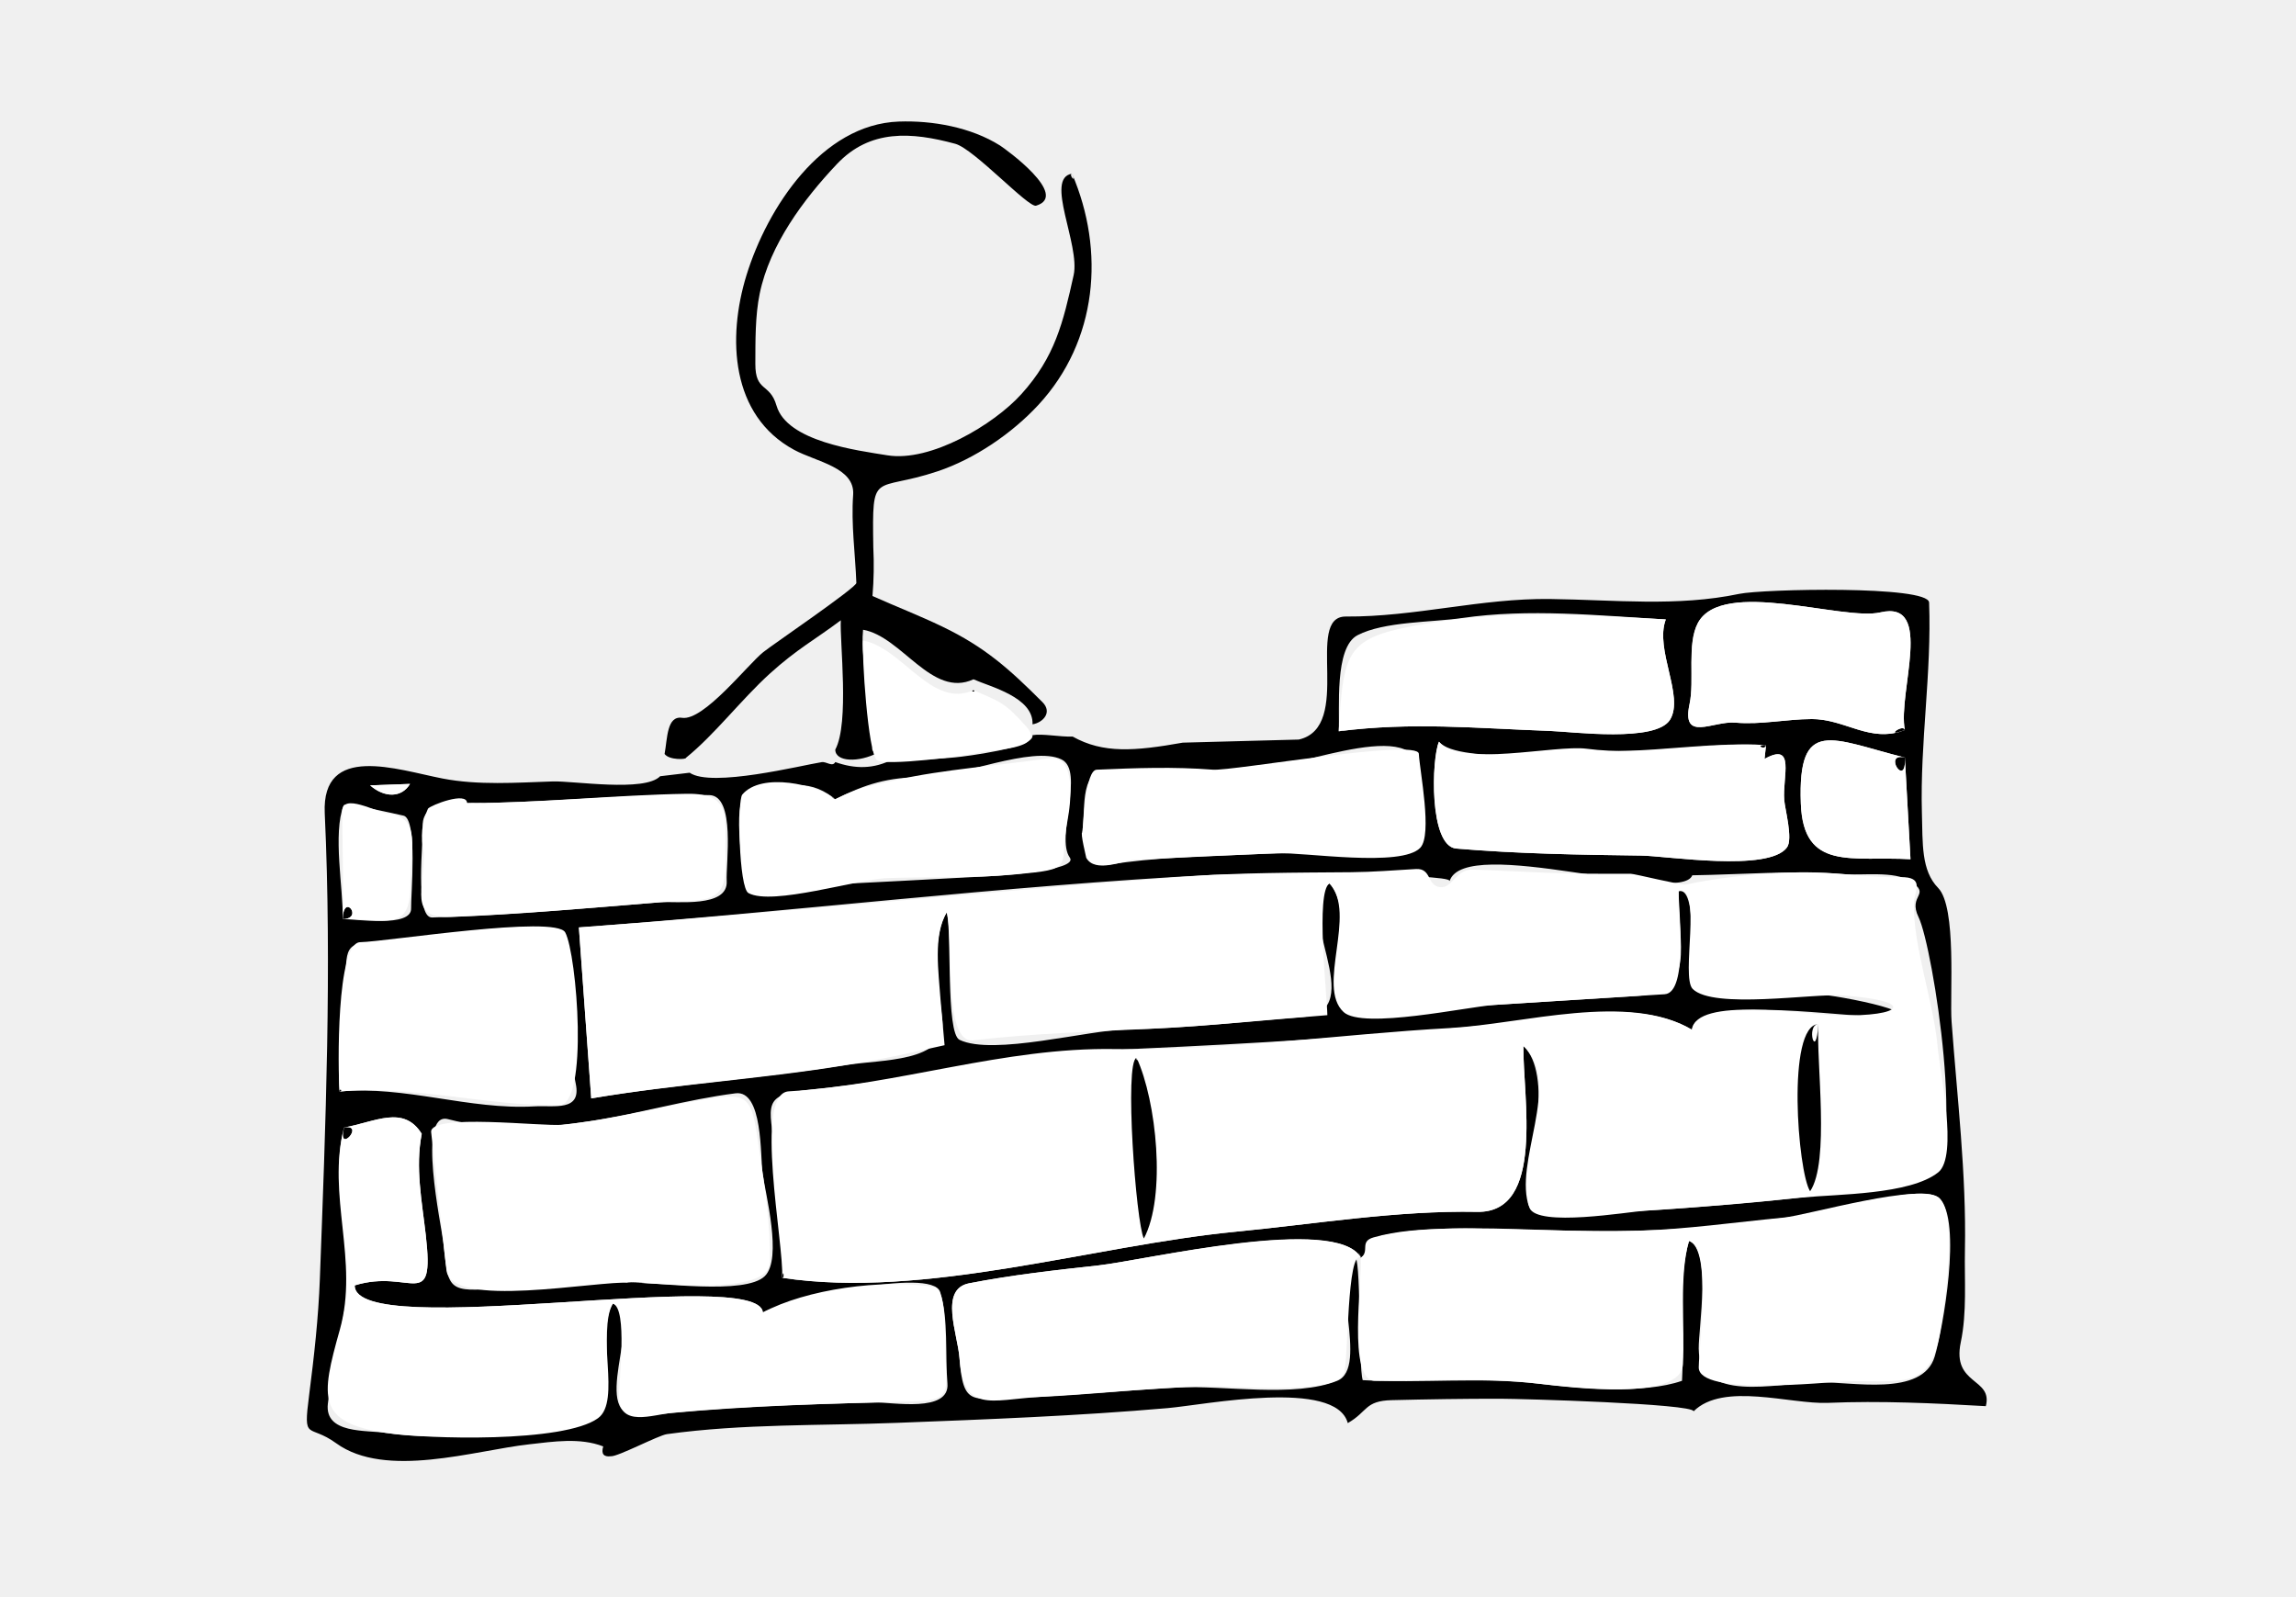
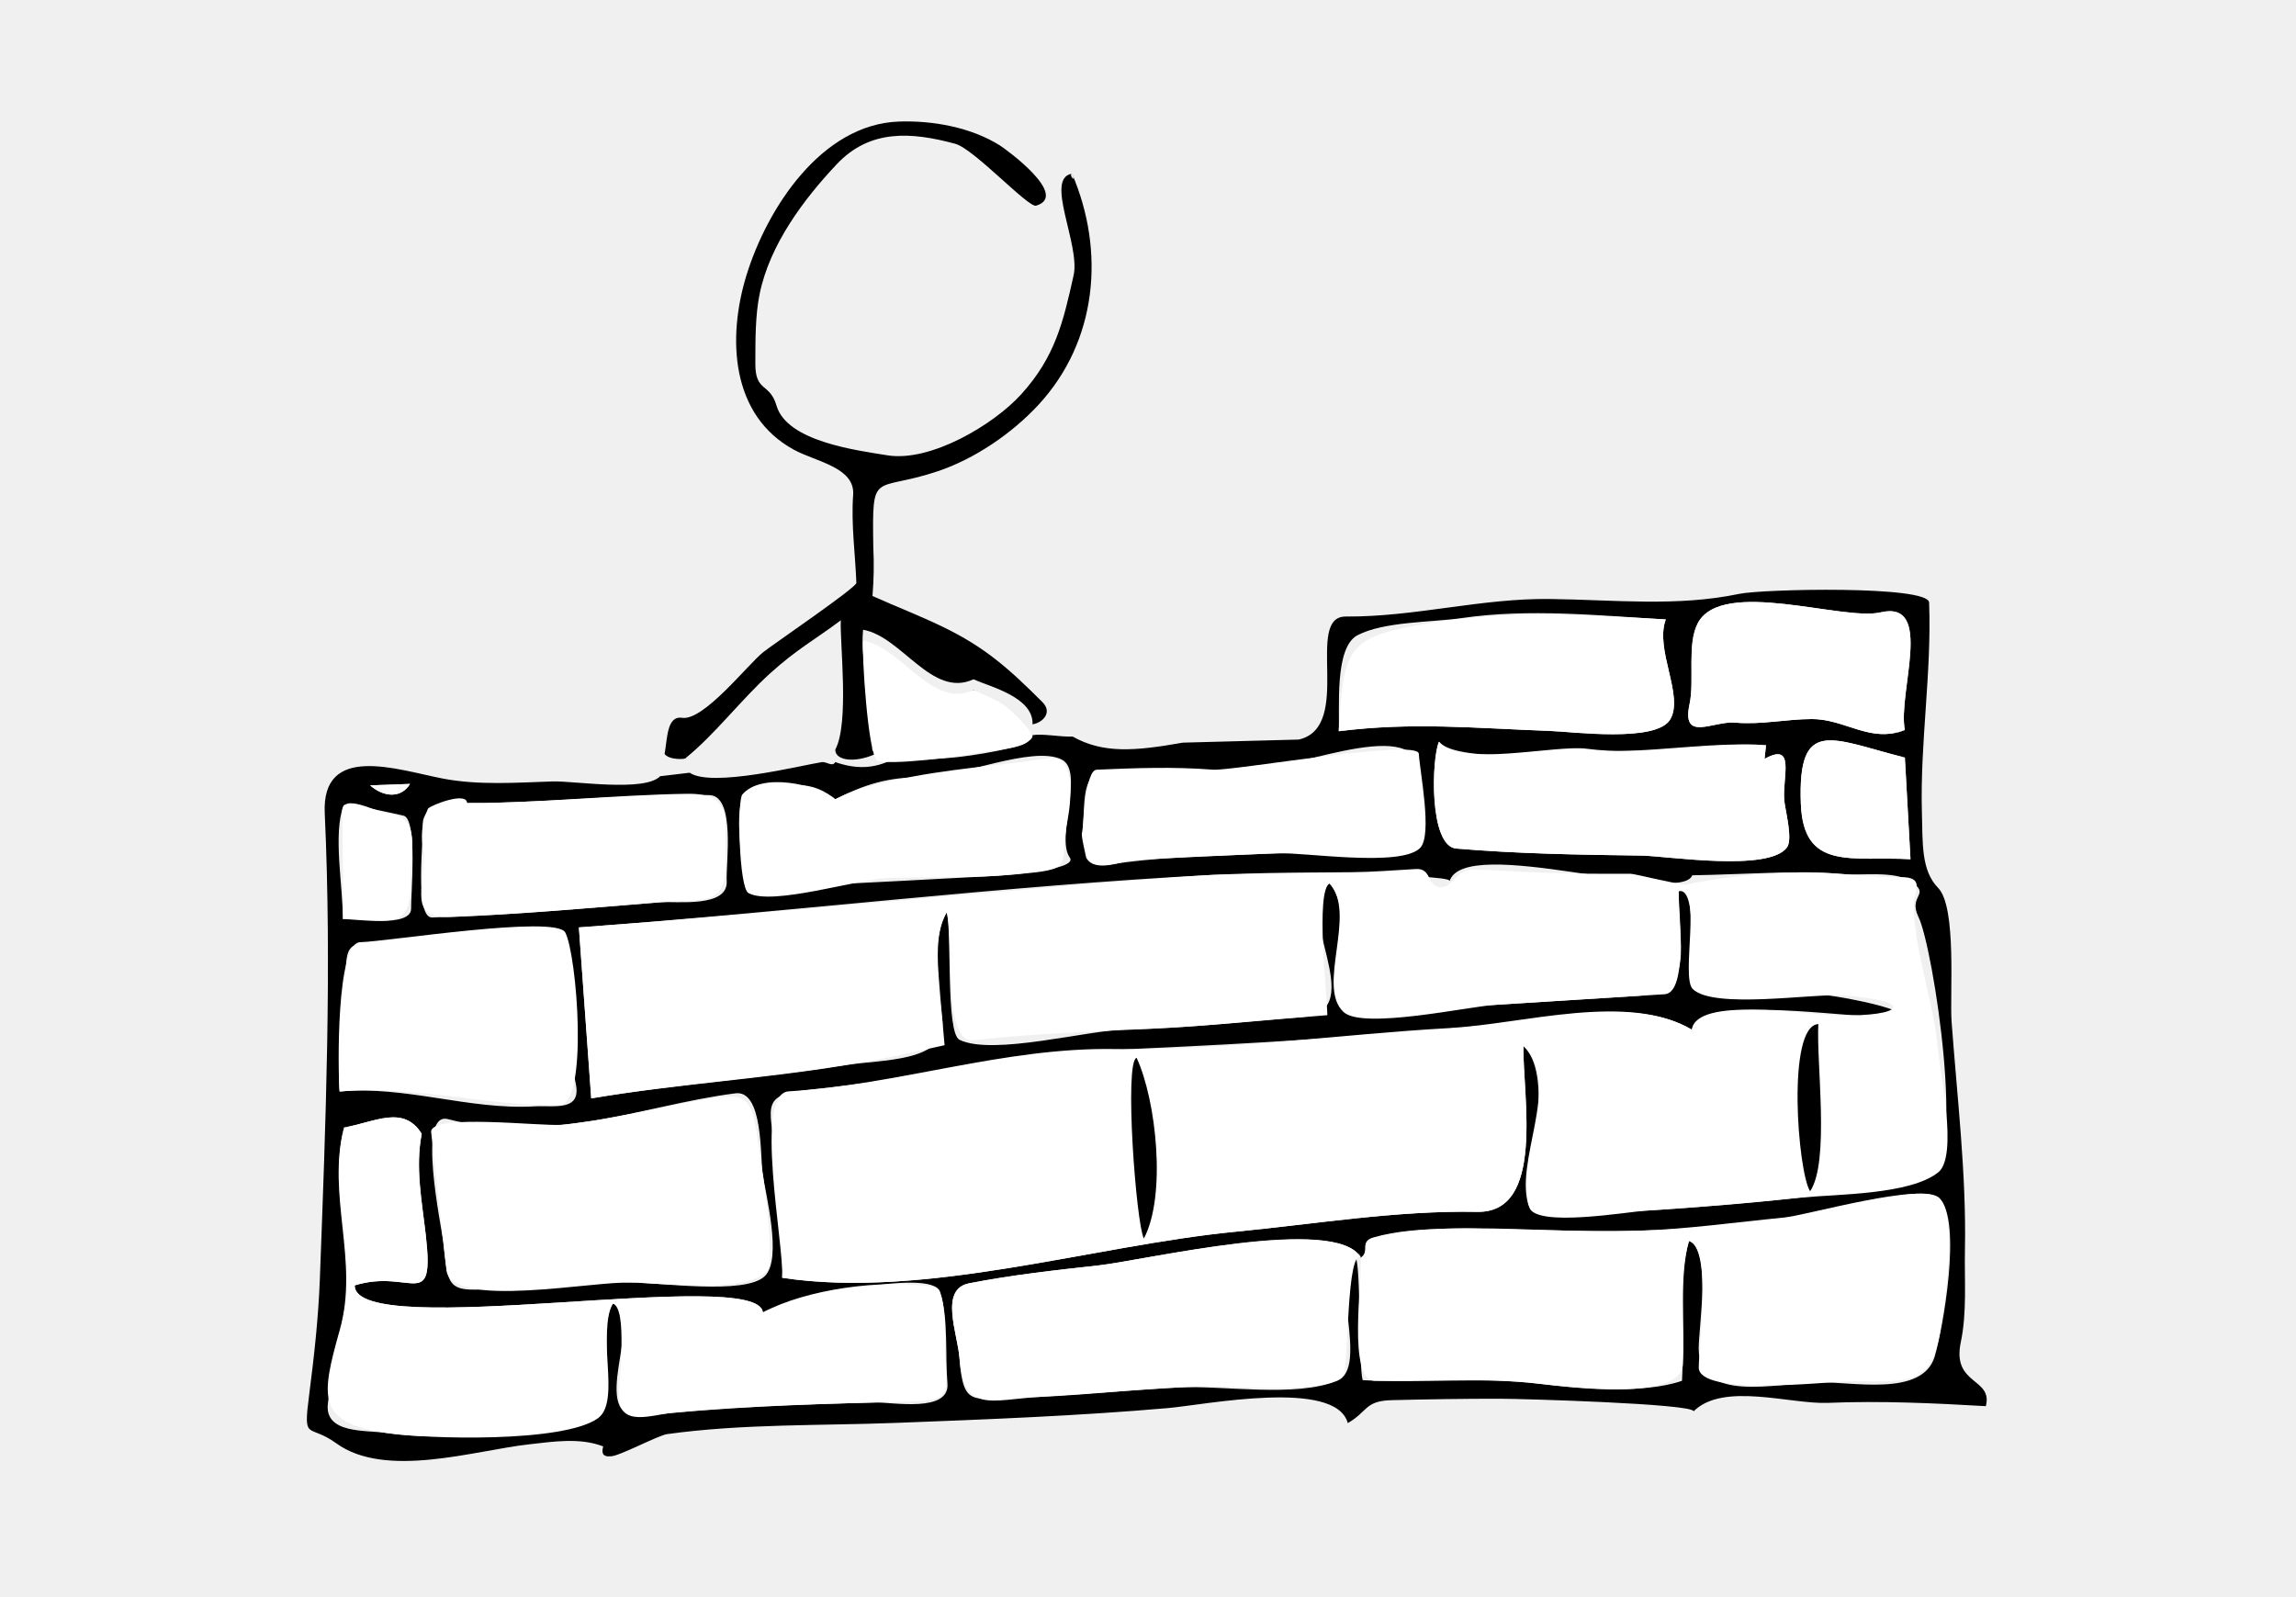
<svg xmlns="http://www.w3.org/2000/svg" version="1.1" id="Layer_1" x="0px" y="0px" width="683px" height="475px" viewBox="0 0 683 475" enable-background="new 0 0 683 475" xml:space="preserve">
-   <path fill-rule="evenodd" clip-rule="evenodd" d="M404.781,374.201C405.127,373.957,403.24,371.149,404.781,374.201L404.781,374.201  z" />
-   <path fill-rule="evenodd" clip-rule="evenodd" d="M187.778,381.575C199.441,381.389,182,381.242,187.778,381.575L187.778,381.575z" />
-   <path fill-rule="evenodd" clip-rule="evenodd" d="M525.35,221.657C521.635,221.443,525.153,223.46,525.35,221.657L525.35,221.657z" />
-   <path fill-rule="evenodd" clip-rule="evenodd" d="M318.898,54.884C317.754,55.064,320.32,58.192,318.898,54.884L318.898,54.884z" />
-   <path fill-rule="evenodd" clip-rule="evenodd" d="M204.044,225.449c8.561-6.917,16.438-17.313,24.955-25.047  c8.069-7.327,13.617-10.214,21.124-15.877c-0.365,6.319,2.609,30.582-1.649,38.475c0,3.711,7.014,3.918,12.737,0.896  c-3.184-0.308-1.054-2.272-1.042-3.651c0.101-11.393-4.457-21.86-3.428-32.901c11.571,2.029,20.462,20.441,32.841,14.745  c4.942,2.213,17.907,5.32,17.57,13.394c3.076-0.503,6.015-3.548,2.933-6.623c-9.861-9.854-17.049-16.332-29.813-22.473  c-6.802-3.272-13.846-5.997-20.733-9.078c0.406-4.834,0.488-9.674,0.245-14.521c-0.354-23.491-0.077-16.145,19.151-22.585  c11.009-3.687,22.104-11.257,29.967-19.757c17.615-19.043,19.863-45.832,9.996-68.777c1.422,3.308-1.144,0.18,0,0  c-8.246,1.294,2.501,21.101,0.479,30.203c-3.141,14.141-5.536,24.291-15.535,35.363c-8.259,9.144-27.062,20.292-39.863,18.216  c-8.991-1.459-29.884-4.07-32.988-14.785c-1.992-6.875-6.334-3.914-6.296-12.473c0.026-6.732-0.071-14.263,1.306-20.893  c3.015-14.521,12.994-27.94,22.943-38.478c9.899-10.488,22.246-9.557,35.22-6.046c5.559,1.504,21.753,19.097,24.042,18.414  c10.107-3.017-9.153-16.911-10.75-17.916c-8.608-5.421-20.06-7.472-30.096-7.11c-22.904,0.825-39.087,25.588-45.294,45.686  c-5.773,18.695-4.697,41.766,14.164,51.976c6.622,3.585,18.159,5.218,17.56,13.415c-0.635,8.702,0.634,17.487,0.955,26.18  c0.05,1.361-24.938,18.376-27.692,20.58c-4.674,3.742-17.713,20.509-24.147,19.544c-4.568-0.686-4.355,6.145-5.207,10.751  C199.096,226.225,204.284,225.924,204.044,225.449z" />
-   <path fill-rule="evenodd" clip-rule="evenodd" d="M196.374,230.923c-4.617,4.775-25.763,1.346-31.966,1.548  c-10.801,0.352-22.081,1.195-32.765-0.871c-13.404-2.592-36.008-10.653-35.04,10.333c2.127,45.957,0.258,92.836-1.453,138.508  c-0.435,11.613-1.684,22.845-3.2,34.646c-1.803,14.038-0.232,8.256,8.042,14.258c14.732,10.697,41.15,2.142,57.442,0.325  c7.236-0.808,15.083-2.054,22.006,0.628c-0.653,2.212,0.112,3.187,2.294,2.925c2.062,0.157,14.117-6.227,16.659-6.578  c22.601-3.13,45.72-2.484,68.49-3.361c26.873-1.035,53.685-2.055,80.479-4.384c11.024-0.959,50.004-8.819,53.568,4.459  c5.995-3.418,4.971-6.627,13.096-6.826c10.7-0.261,21.516-0.435,32.22-0.422c6.471,0.006,57.305,1.473,57.561,3.737  c8.813-8.761,28.795-2.045,39.93-2.507c15.666-0.649,31.354,0.077,46.994,0.979c2.183-8.508-10.146-6.158-7.455-18.989  c1.88-8.968,1.058-18.453,1.24-27.556c0.452-22.506-2.332-45.431-3.972-67.865c-0.584-7.986,1.593-34.038-3.999-39.762  c-5.06-5.18-4.577-13.133-4.832-22.424c-0.572-20.886,2.928-41.408,2.145-62.475c-0.189-5.136-49.553-4.03-56.473-2.579  c-18.498,3.877-37.044,1.774-56.196,1.528c-20.701-0.266-40.243,5.353-60.844,5.216c-12.483-0.083,2.426,32.85-13.993,36.6  l-34.495,0.917c-14.382,2.555-23.731,3.265-32.762-1.804c-3.809,0.13-8.867-0.93-11.943-0.427c-0.005,0.12-0.003,0.237-0.014,0.358  c-0.317,3.455-19.867,5.964-22.998,6.253c-2.679,0.248-12.302,1.136-18.511,0.536c-5.724,3.022-11.346,2.925-17.156,0.864  c-0.845,1.565-2.605-0.206-4.04,0.02c-6.013,0.945-32.794,7.652-39.276,3.146 M502.605,209.427  c1.513-7.027-0.855-17.871,2.476-24.094c7.211-13.478,43.15-0.539,54.271-3.15c16.216-3.814,5.103,23.833,7.285,34.998  c-1.279,0.496-2.067,0.716-2.514,0.769c-9.072,2.08-15.932-4.056-25.195-4.036c-7.692,0.018-14.965,1.735-22.713,1.066  C509.54,214.403,500.128,220.934,502.605,209.427z M568.318,255.611c-17.354-1.001-31.885,3.731-32.616-16.595  c-0.938-26.009,9.173-19.09,30.95-13.644C567.208,235.453,567.763,245.532,568.318,255.611z M530.759,237.992  c0.228,2.826,2.655,11.598,0.819,14.109c-5.407,7.399-35.815,2.519-43.422,2.423c-18.351-0.23-36.653-0.542-54.949-2.082  c-8.186-0.684-7.352-26.871-5.146-31.782c5.604,6.922,43.77,2.962,52.933,2.806c15.047-0.257,29.151-2.685,44.356-1.808  c-0.148,1.371-0.298,2.743-0.446,4.114C534.218,220.587,530.204,231.072,530.759,237.992z M403.834,188.967  c7.902-4.116,22.208-3.816,31.022-5.098c20.004-2.909,40.574-0.75,60.671,0.409c-3.378,8.98,5.552,22.804,1.279,29.809  c-4.184,6.858-28.918,3.604-35.708,3.359c-22.501-0.813-40.772-2.685-62.859,0.09C398.61,211.101,396.833,192.614,403.834,188.967z   M330.666,229.278c12.432,1.092,25.66-0.579,38.375,0.332c12.095,0.866,51.949-17.305,52.977-0.618  c0.896,14.465,6.278,24.319-11.211,24.492c-13.203,0.13-26.389,0.135-39.581,0.724c-13.885,0.619-27.737,0.816-41.448,3.039  c-8.901,1.441-6.017-9.49-7.815-9.628C323.055,239.432,320.891,228.418,330.666,229.278z M361.036,260.244  c7.924-0.416,70.959-0.521,70.185,1.862c4.562-14.042,68.652,7.444,72.193-1.713c14.903-0.224,30.238-1.554,45.079-0.343  c5.447,0.444,15.01-1.018,19.778,2.071c6.434,4.17-0.829,3.997,2.446,10.718c4.383,8.989,14.564,75.107,2.803,77.497  c-30.218,6.127-60.989,8.454-91.722,10.292c-4.276,0.256-27.831,4.69-27.256-3.603c0.784-11.357,7.561-37.509-1.377-45.873  c-0.192,15.031,6.549,49.751-13.744,49.363c-23.919-0.458-48.064,3.605-71.855,5.908c-42.364,4.101-92.427,20.129-134.89,13.709  c0.717-12.437-0.404-24.748-2.009-37.105c-1.879-14.466-4.235-17.405,10.466-18.884c33.109-3.326,64.647-10.693,98.075-12.184  c33.368-1.486,67.175-3.568,100.429-6.711c19.518-1.84,46.771-8.986,63.669,1.086c1.274-10.069,41.274-4.335,51.929-4.087  c24.838,0.58-8.22-6.313-15.319-6.525c-6.318-0.188-37.664,3.891-37.244-5.188c0.181-3.932,2.299-26.775-3.319-25.433  c-0.336,15.9,5.725,30.058-12.598,31.202c-16.884,1.055-33.769,2.097-50.649,3.195c-5.673,0.369-37.335,6.443-37.49-1.46  c-0.179-9.211,3.374-28.159-3.116-35.225c-12.146,6.788,12.771,38.16-8.075,39.754c-17.321,1.324-34.713,3.41-52.089,3.656  c-11.594,0.164-39.875,7.937-49.89,3.123c-4.167-2.003-2.225-32.201-3.818-37.91c-4.984,8.255-2.185,23.264-1.289,32.347  c1.219,12.364-18.108,11.316-28.831,13.1c-25.098,4.173-50.466,5.627-75.631,9.876c-1.224-16.952-2.447-33.904-3.67-50.856  C234.874,271.335,297.642,263.566,361.036,260.244z M171.275,322.409c1.735,8.336-6.424,6.386-12.317,6.729  c-19.312,1.122-38.654-6.278-57.939-4.411c-0.859-10.729,1.59-21.766,1.759-32.547c0.179-11.354,0.216-11.83,11.762-12.017  c10.272-0.166,54.932-10.718,54.767,2.586C169.148,295.562,168.654,309.803,171.275,322.409z M133.25,332.936  c13.694,3.574,28.19,2.745,42.042,0.643c14.581-2.213,28.898-6.485,43.52-8.328c8.142-1.028,7.34,18.567,8.026,23.714  c0.796,5.974,5.964,25.435,0.695,30.65c-5.804,5.747-31.799,1.833-39.753,1.961c-14.442-0.833-27.591,0.667-41.967,1.849  c-13.076,1.076-12.499-1.053-13.929-13.772C131.317,364.621,123.914,330.498,133.25,332.936z M223.275,235.35  c10.055-1.215,16.515-4.165,24.47,1.839c0.178,0.131,0.415,0.315,0.729,0.571c8.936-4.442,15.587-6.628,26.577-6.578  c10.222,0.047,32.073-9.459,40.712-5.264c7.025,3.411-1.842,23.203,2.474,29.198c2.819,3.925-22,5.471-23.686,5.538  c-8.087,0.329-72.822,4.252-72.943,2.83C221.163,258.266,217.036,236.102,223.275,235.35z M125.763,245.629  c-0.414-7.976,13.172-8.012,13.172-6.699c0-0.079,3.948-0.074,5.309-0.052c22.268-0.375,45.189-2.786,66.766-2.341  c7.91,0.162,4.881,20.46,5.166,25.607c0.444,8.02-15.101,5.897-19.806,6.277c-22.465,1.811-45.337,3.874-67.823,4.524  C123.271,273.098,125.982,249.833,125.763,245.629z M121.97,233.21c-2.481,4.156-7.575,4.186-11.872,0.428  C114.328,233.486,117.833,233.36,121.97,233.21z M102.223,239.611c0.407-1.029,15.339,2.517,17.789,3.032  c4.324,0.907,2.167,24.06,2.283,27.586c0.19,5.815-16.669,3.156-20.331,3.182C102.136,264.417,98.936,247.927,102.223,239.611z   M260.373,417.229c-23.049,0.608-45.999,1.468-68.934,3.956c-17.807,1.93,1.098-30.088-9.13-33.379  c-4.683,7.536,2.495,33.556-7.578,35.166c-17.941,2.869-42.19,6.017-59.899,3.308c-5.845-0.891-18.342,0.372-17.302-8.687  c1.145-9.961,3.448-19.376,5.22-29.2c3.218-17.843-5.021-35.177-0.403-52.959c9.245-1.66,17.723-6.812,23.107,1.873  c-1.961,9.988,0.065,20.102,1.206,30.145c2.659,23.388-4.434,9.792-21.148,14.943c-0.055,17.035,120.292-6.021,121.417,8.045  c6.206-3.327,50.294-13.832,52.75-6.061c2.506,7.932,1.443,18.856,2.16,27.171C282.607,420.403,265.308,417.098,260.373,417.229z   M575.528,403.535c-3.613,12.198-24.865,7.417-34.949,7.679c-12.412,0.323-35.106,6.35-35.257-10.019  c-0.057-6.167,3.883-29.901-2.893-32.019c-3.432,11.684-1.33,28.679-2.075,41.599c-11.448,4.009-30.625,2.273-42.745,0.85  c-17.312-2.032-34.837-0.036-52.232-1.04c-1.352-4.276-0.388-38.121-2.504-36.876c-7.839,4.608,4.598,33.152-5.086,37.069  c-12.53,5.066-33.836,1.301-47.359,1.97c-15.838,0.785-31.651,2.716-47.508,3.04c-13.644,0.279-16.415,2.962-17.499-11.819  c-0.527-7.177-6.107-20.445,2.868-22.198c12.618-2.464,25.647-3.913,38.449-5.317c13.249-1.453,71.537-15.133,78.043-2.252  c-1.542-3.052,0.346-0.244,0,0c4.29-3.03,0.213-5.398,7.442-6.816c8.795-1.721,17.779-2.066,26.715-1.9  c18.81,0.348,37.371,1.205,56.195,0.36c14.726-0.664,29.429-2.948,44.339-4.508c6.312-0.66,32.78-9.702,37.526-4.802  C583.66,363.411,577.972,395.28,575.528,403.535z" />
-   <path fill-rule="evenodd" clip-rule="evenodd" d="M232.677,380.134C233.66,380.282,232.867,376.833,232.677,380.134L232.677,380.134  z" />
-   <path fill-rule="evenodd" clip-rule="evenodd" d="M101.019,324.728C102.31,324.603,100.911,323.383,101.019,324.728L101.019,324.728  z" />
-   <path fill-rule="evenodd" clip-rule="evenodd" d="M564.124,217.949c0.819-0.188,1.655-0.436,2.514-0.769  C566.315,215.531,562.293,218.167,564.124,217.949z" />
-   <path fill-rule="evenodd" clip-rule="evenodd" d="M321.961,247.618C322.037,247.624,322.471,243.804,321.961,247.618  L321.961,247.618z" />
-   <path fill-rule="evenodd" clip-rule="evenodd" d="M289.582,205.305C288.19,205.946,290.76,205.833,289.582,205.305L289.582,205.305z  " />
-   <path fill-rule="evenodd" clip-rule="evenodd" d="M144.244,238.878c-1.773,0.03-3.544,0.051-5.309,0.052  C144.75,238.925,145.348,238.896,144.244,238.878z" />
-   <path fill-rule="evenodd" clip-rule="evenodd" d="M566.652,225.373C559.835,223.668,567.182,234.982,566.652,225.373  L566.652,225.373z" />
-   <path fill-rule="evenodd" clip-rule="evenodd" d="M138.936,238.93c1.764-0.001,3.535-0.022,5.309-0.052  C142.884,238.856,138.936,238.851,138.936,238.93z" />
-   <path fill-rule="evenodd" clip-rule="evenodd" d="M102.347,335.434C100.19,343.738,108.846,334.267,102.347,335.434L102.347,335.434  z" />
-   <path fill-rule="evenodd" clip-rule="evenodd" d="M248.474,237.76c-0.245-0.199-0.487-0.388-0.729-0.571  C246.544,236.306,248.126,237.933,248.474,237.76z" />
-   <path fill-rule="evenodd" clip-rule="evenodd" d="M101.963,273.41C108.315,273.365,102.118,265.352,101.963,273.41L101.963,273.41z" />
-   <path fill-rule="evenodd" clip-rule="evenodd" d="M398.239,217.536C404.774,216.715,398.619,210.962,398.239,217.536  L398.239,217.536z" />
-   <path fill-rule="evenodd" clip-rule="evenodd" fill="#FFFFFF" d="M232.677,380.134c0.582-10.096-8.603-54.848,1.951-55.469  c32.701-1.923,63.956-13.145,97.007-12.583c33.029,0.565,66.7-4.426,99.691-6.246c21.788-1.2,53.054-10.78,71.98,0.5  c1.26-9.957,33.434-4.519,43.364-4.287c19.832,0.463,23.595-4.345,1.407-5.925c-8.704-0.62-38.391,4.194-44.545-1.92  c-3.625-3.602,3.04-30.825-4.181-29.101c-0.105,5.01,2.993,30.226-4.155,30.674c-16.885,1.061-33.769,2.098-50.651,3.179  c-7.871,0.505-39.173,7.367-44.855,2.124c-8.209-7.574,4.103-29.235-4.191-38.264c-4.226,2.362-0.716,33.469-0.645,39.185  c-17.146,1.316-34.321,3.141-51.495,3.996c-18.061,0.899-35.847,1.386-53.844,3.494c-9.234,1.081-5.752-30.394-7.889-38.052  c-4.113,6.812-2.361,18.01-1.878,25.552c0.394,4.65,0.807,9.301,1.24,13.948c-6.948,1.498-13.857,3.18-20.854,4.445  c-27.928,5.048-56.226,6.644-84.258,11.377c-1.224-16.952-2.447-33.904-3.67-50.856c59.692-4.353,119.355-10.539,179.655-15.071  c16.696-1.256,33.422-1.219,50.153-1.359c6.46-0.054,12.771-0.584,19.198-0.949c4.729-0.268,3.215,4.997,7.242,5.413  c3.509,0.361,4.761-5.397,9.603-5.245c7.311,0.227,14.612,0.65,21.92,0.943c8.365,0.337,16.721,0.321,25.09,0.299  c1.19-0.003,15.176,3.481,16.415,3.217c10.814-2.309,25.663-3.942,38.646-3.603c8.379,0.22,16.689,1.581,25.085,1.393  c7.567-0.172,4.263,4.255,4.146,7.43c-0.469,12.695,5.94,29.879,7.06,43.29c0.565,6.763,6.189,32.293,0.156,37.101  c-8.398,6.692-30.08,6.459-40.427,7.489c-15.57,1.55-31.147,2.977-46.768,3.922c-4.935,0.3-32.136,5.004-34.396-0.859  c-5.142-13.345,10.076-37.03-1.817-48.161c-0.192,15.031,6.549,49.751-13.744,49.363c-23.919-0.458-48.064,3.605-71.855,5.908  C325.202,370.525,275.139,386.554,232.677,380.134C232.867,376.833,233.66,380.282,232.677,380.134z M338.109,314.694  c-3.718,1.086-0.179,49.185,2.158,53.74C346.986,355.839,344.024,327.47,338.109,314.694  C337.648,314.829,338.842,316.277,338.109,314.694z M540.91,304.654c-9.529,0.51-6.114,44.074-2.45,49.729  C544.384,345.65,540.254,316.026,540.91,304.654C537.082,304.858,540.242,316.236,540.91,304.654z" />
-   <path fill-rule="evenodd" clip-rule="evenodd" fill="#FFFFFF" d="M404.779,374.204c2.806-1.992-0.485-4.849,3.822-6.092  c6.782-1.957,14.42-2.387,21.424-2.595c19.149-0.57,38.253,1.339,57.434,0.642c14.769-0.536,28.378-2.507,43.192-3.941  c6.956-0.675,41.441-10.748,46.348-5.683c5.445,5.621,1.413,31.665,0.256,38.987c-2.935,18.559-11.32,14.895-28.327,15.444  c-5.91,0.191-43.715,4.396-43.595-4.201c0.095-6.8,3.951-35.446-2.903-37.589c-3.001,10.22-1.162,25.446-1.799,36.708  c-0.626,11.069-33.47,6.862-43.021,5.74c-15.99-1.878-32.492-0.812-48.587-0.839C400.667,410.776,405.328,380.69,404.779,374.204z" />
-   <path fill-rule="evenodd" clip-rule="evenodd" fill="#FFFFFF" d="M102.347,335.434c9.245-1.66,17.723-6.812,23.107,1.873  c-1.961,9.988,0.065,20.102,1.206,30.145c2.659,23.388-4.434,9.792-21.148,14.943c-0.055,17.035,120.292-6.021,121.417,8.045  c12.918-6.926,35.391-10.041,50.932-7.599c4.18,0.656,3.049,18.261,3.307,21.174c1.088,12.252,0.377,12.637-12.132,12.981  c-23.042,0.636-46.082,1.054-69.039,3.304c-6.082,0.595-15.582,4.329-15.833-4.622c-0.13-4.682,2.641-26.425-1.855-27.872  c-5.166,8.312,2.557,29.009-4.403,34.085c-10.164,7.41-51.091,6.222-63.074,4.389c-20.577-3.137-19.469-10.362-13.738-30.721  C106.87,375.036,97.1,355.642,102.347,335.434C108.846,334.267,100.19,343.738,102.347,335.434z" />
-   <path fill-rule="evenodd" clip-rule="evenodd" fill="#FFFFFF" d="M187.778,381.575c-10.678-0.615-53.642,8.017-54.97-3.721  c-1.55-13.671-3.069-27.347-4.548-41.026c-0.622-5.747,33.221-1.627,39.043-2.224c13.406-1.375,26.51-4.624,39.734-7.089  c16.488-3.07,16.431-1.794,18.857,14.774c1.607,10.976,3.402,22.15,3.092,33.277C228.705,385.799,194.961,381.461,187.778,381.575  C182,381.242,199.441,381.389,187.778,381.575z" />
-   <path fill-rule="evenodd" clip-rule="evenodd" fill="#FFFFFF" d="M404.856,374.136c-4.191-2.598-3.751,30.37-5.009,34.344  c-2.176,6.879-34.66,3.662-40.911,3.898c-16.563,0.629-33.058,2.145-49.596,3.172c-14.781,0.921-22.706,4.97-23.919-11.581  c-0.527-7.177-6.107-20.445,2.868-22.198c12.618-2.464,25.647-3.913,38.449-5.317C340.683,374.924,397.479,361.24,404.856,374.136z" />
-   <path fill-rule="evenodd" clip-rule="evenodd" fill="#FFFFFF" d="M101.019,324.728c-0.535-6.676-1.004-44.279,6.113-44.432  c7.954-0.168,58.151-8.181,61.006-2.911c3.488,6.437,7.076,51.333-1.829,51.43C144.8,329.045,122.309,322.666,101.019,324.728  C100.911,323.383,102.31,324.603,101.019,324.728z" />
-   <path fill-rule="evenodd" clip-rule="evenodd" fill="#FFFFFF" d="M525.35,221.657c-0.148,1.371-0.298,2.743-0.446,4.114  c9.314-5.184,5.301,5.301,5.855,12.221c0.228,2.826,2.655,11.598,0.819,14.109c-5.407,7.399-35.815,2.519-43.422,2.423  c-18.351-0.23-36.653-0.542-54.949-2.082c-8.186-0.684-7.352-26.871-5.146-31.782c6.289,7.77,34.484,0.83,43.963,2.088  C489.32,225.043,507.632,220.635,525.35,221.657C525.153,223.46,521.635,221.443,525.35,221.657z" />
-   <path fill-rule="evenodd" clip-rule="evenodd" fill="#FFFFFF" d="M398.239,217.536c1.458-25.264,2.363-28.113,27.5-32.237  c23.368-3.834,46.253-2.379,69.788-1.021c-3.378,8.98,5.552,22.804,1.279,29.809c-4.184,6.858-28.918,3.604-35.708,3.359  C438.598,216.633,420.326,214.761,398.239,217.536" />
-   <path fill-rule="evenodd" clip-rule="evenodd" fill="#FFFFFF" d="M248.474,237.76c7.084-3.522,10.176-3.944,18.142-5.734  c14.089-3.168,30.724-4.296,45.337-6.442c8.337-1.224,6.585,13.284,5.639,18.305c-2.759,14.714,2.857,14.51-15.958,16.277  c-12.503,1.175-25.108,0.631-37.644,1.051c-8.748,0.293-34.307,8.347-41.348,4.458c-2.865-1.581-3.347-27.494-1.826-29.301  C226.493,229.625,243.072,233.36,248.474,237.76C248.074,237.958,246.044,235.781,248.474,237.76z" />
-   <path fill-rule="evenodd" clip-rule="evenodd" fill="#FFFFFF" d="M138.936,238.93c21.747-0.019,44.178-2.455,65.332-2.784  c14.185-0.221,11.107,7.73,11.582,19.281c0.6,14.62-6.405,11.941-19.479,12.995c-20.624,1.661-41.619,3.587-62.224,4.372  c-12.889,0.49-7.822-8.297-8.075-19.167c-1.054-4.544-0.64-8.896,1.244-13.058C128.18,239.516,138.935,235.334,138.936,238.93  C151.912,238.919,138.936,238.787,138.936,238.93z" />
-   <path fill-rule="evenodd" clip-rule="evenodd" fill="#FFFFFF" d="M321.961,247.618c0.396-2.968,0.89-18.494,4.283-18.641  c11.562-0.5,22.931-0.917,34.539-0.004c5.873,0.462,61.017-9.363,61.281-4.728c0.304,5.327,4.072,24.007,0.461,27.923  c-5.522,5.986-34.714,1.298-42.838,1.661c-14.104,0.635-28.211,1.236-42.311,1.993c-3.197,0.171-11.641,4.063-14.255-0.651  C323.205,255.32,321.247,247.563,321.961,247.618C322.471,243.804,322.037,247.624,321.961,247.618z" />
-   <path fill-rule="evenodd" clip-rule="evenodd" fill="#FFFFFF" d="M566.638,217.181c-10.369,4.015-17.608-3.29-27.709-3.267  c-7.692,0.018-14.965,1.735-22.713,1.066c-6.676-0.576-16.088,5.955-13.61-5.553c1.513-7.027-0.855-17.871,2.476-24.094  c7.211-13.478,43.15-0.539,54.271-3.15C575.568,178.369,564.455,206.016,566.638,217.181  C560.105,219.71,566.237,215.129,566.638,217.181z" />
-   <path fill-rule="evenodd" clip-rule="evenodd" fill="#FFFFFF" d="M566.652,225.373c0.556,10.08,1.11,20.159,1.666,30.238  c-17.354-1.001-31.885,3.731-32.616-16.595C534.765,213.007,544.875,219.927,566.652,225.373  C567.182,234.982,559.835,223.668,566.652,225.373z" />
-   <path fill-rule="evenodd" clip-rule="evenodd" fill="#FFFFFF" d="M289.582,205.305c7.878,3.529,9.224,3.469,15.907,11.071  c5.888,6.695-11.066,6.605-14.373,7.523c-3.422,0.95-27.963,4.129-30.274,2.205c-2.668-2.223-4.498-31.292-4.102-35.543  C268.312,192.589,277.203,211.001,289.582,205.305C290.76,205.833,288.19,205.946,289.582,205.305z" />
-   <path fill-rule="evenodd" clip-rule="evenodd" fill="#FFFFFF" d="M101.963,273.41c0.205-10.68-0.035-21.241-0.181-31.899  c-0.077-5.842,10.181,0.148,13.575,0.484c10.405,1.032,6.574,11.528,6.735,19.993C122.386,277.538,115.735,273.313,101.963,273.41  C102.118,265.352,108.315,273.365,101.963,273.41z" />
-   <path fill-rule="evenodd" clip-rule="evenodd" fill="#FFFFFF" d="M121.97,233.21c-2.481,4.156-7.575,4.186-11.872,0.428  C114.328,233.486,117.833,233.36,121.97,233.21z" />
-   <path fill-rule="evenodd" clip-rule="evenodd" d="M338.109,314.694c5.915,12.775,8.877,41.145,2.158,53.74  C337.931,363.879,334.392,315.78,338.109,314.694C338.842,316.277,337.648,314.829,338.109,314.694z" />
-   <path fill-rule="evenodd" clip-rule="evenodd" d="M540.91,304.654c-0.656,11.372,3.474,40.996-2.45,49.729  C534.796,348.729,531.381,305.164,540.91,304.654C540.242,316.236,537.082,304.858,540.91,304.654z" />
+   <path d="M404.781,374.201C405.127,373.957,403.24,371.149,404.781,374.201L404.781,374.201z" />
+   <path d="M187.778,381.575C199.441,381.389,182,381.242,187.778,381.575L187.778,381.575z" />
+   <path d="M525.35,221.657C521.635,221.443,525.153,223.46,525.35,221.657L525.35,221.657z" />
+   <path d="M318.898,54.884C317.754,55.064,320.32,58.192,318.898,54.884L318.898,54.884z" />
+   <path d="M204.044,225.449c8.561-6.917,16.438-17.313,24.955-25.047c8.069-7.327,13.617-10.214,21.124-15.877  c-0.365,6.319,2.609,30.582-1.649,38.475c0,3.711,7.014,3.918,12.737,0.896c-3.184-0.308-1.054-2.272-1.042-3.651  c0.101-11.393-4.457-21.86-3.428-32.901c11.571,2.029,20.462,20.441,32.841,14.745c4.942,2.213,17.907,5.32,17.57,13.394  c3.076-0.503,6.015-3.548,2.933-6.623c-9.861-9.854-17.049-16.332-29.813-22.473c-6.802-3.272-13.846-5.997-20.733-9.078  c0.406-4.834,0.488-9.674,0.245-14.521c-0.354-23.491-0.077-16.145,19.151-22.585c11.009-3.687,22.104-11.257,29.967-19.757  c17.615-19.043,19.863-45.832,9.996-68.777c1.422,3.308-1.144,0.18,0,0c-8.246,1.294,2.501,21.101,0.479,30.203  c-3.141,14.141-5.536,24.291-15.535,35.363c-8.259,9.144-27.062,20.292-39.863,18.216c-8.991-1.459-29.884-4.07-32.988-14.785  c-1.992-6.875-6.334-3.914-6.296-12.473c0.026-6.732-0.071-14.263,1.306-20.893c3.015-14.521,12.994-27.94,22.943-38.478  c9.899-10.488,22.246-9.557,35.22-6.046c5.559,1.504,21.753,19.097,24.042,18.414c10.107-3.017-9.153-16.911-10.75-17.916  c-8.608-5.421-20.06-7.472-30.096-7.11c-22.904,0.825-39.087,25.588-45.294,45.686c-5.773,18.695-4.697,41.766,14.164,51.976  c6.622,3.585,18.159,5.218,17.56,13.415c-0.635,8.702,0.634,17.487,0.955,26.18c0.05,1.361-24.938,18.376-27.692,20.58  c-4.674,3.742-17.713,20.509-24.147,19.544c-4.568-0.686-4.355,6.145-5.207,10.751C199.096,226.225,204.284,225.924,204.044,225.449  z" />
+   <path d="M196.374,230.923c-4.617,4.775-25.763,1.346-31.966,1.548c-10.801,0.352-22.081,1.195-32.765-0.871  c-13.404-2.592-36.008-10.653-35.04,10.333c2.127,45.957,0.258,92.835-1.453,138.508c-0.435,11.612-1.684,22.845-3.2,34.646  c-1.803,14.038-0.232,8.256,8.042,14.258c14.732,10.697,41.15,2.143,57.442,0.325c7.236-0.808,15.083-2.054,22.006,0.628  c-0.653,2.212,0.112,3.188,2.294,2.925c2.062,0.157,14.117-6.227,16.659-6.578c22.601-3.13,45.72-2.483,68.49-3.36  c26.873-1.035,53.685-2.056,80.479-4.384c11.024-0.959,50.005-8.819,53.568,4.459c5.995-3.418,4.972-6.627,13.097-6.826  c10.699-0.261,21.516-0.436,32.22-0.422c6.471,0.006,57.305,1.473,57.561,3.736c8.813-8.761,28.795-2.045,39.931-2.507  c15.666-0.648,31.354,0.077,46.994,0.979c2.183-8.508-10.146-6.158-7.455-18.989c1.88-8.968,1.058-18.453,1.239-27.556  c0.452-22.507-2.332-45.432-3.972-67.865c-0.584-7.986,1.593-34.038-3.999-39.762c-5.06-5.18-4.577-13.133-4.832-22.424  c-0.572-20.887,2.928-41.409,2.146-62.476c-0.189-5.136-49.554-4.03-56.474-2.579c-18.498,3.877-37.044,1.774-56.195,1.528  c-20.701-0.266-40.243,5.353-60.845,5.216c-12.483-0.083,2.427,32.85-13.993,36.6l-34.494,0.917  c-14.382,2.555-23.731,3.265-32.762-1.804c-3.809,0.13-8.867-0.93-11.943-0.427c-0.005,0.12-0.003,0.237-0.014,0.358  c-0.317,3.455-19.867,5.964-22.998,6.253c-2.679,0.248-12.302,1.136-18.511,0.536c-5.724,3.022-11.346,2.925-17.156,0.864  c-0.845,1.565-2.605-0.206-4.04,0.02c-6.013,0.945-32.794,7.652-39.276,3.146 M502.605,209.427  c1.513-7.027-0.855-17.871,2.476-24.094c7.211-13.478,43.15-0.539,54.271-3.15c16.217-3.814,5.104,23.833,7.285,34.998  c-1.278,0.496-2.066,0.716-2.514,0.769c-9.072,2.08-15.932-4.056-25.195-4.036c-7.691,0.018-14.965,1.735-22.713,1.066  C509.54,214.403,500.128,220.934,502.605,209.427z M568.318,255.611c-17.354-1.002-31.886,3.73-32.616-16.596  c-0.938-26.009,9.173-19.09,30.95-13.644C567.208,235.453,567.763,245.532,568.318,255.611z M530.759,237.992  c0.229,2.826,2.655,11.598,0.819,14.109c-5.407,7.398-35.815,2.519-43.422,2.422c-18.352-0.229-36.653-0.541-54.949-2.082  c-8.187-0.684-7.352-26.871-5.146-31.781c5.604,6.922,43.771,2.962,52.934,2.806c15.047-0.257,29.15-2.685,44.355-1.808  c-0.147,1.371-0.298,2.743-0.445,4.114C534.218,220.587,530.204,231.072,530.759,237.992z M403.834,188.967  c7.902-4.116,22.208-3.816,31.022-5.098c20.004-2.909,40.573-0.75,60.671,0.409c-3.378,8.98,5.552,22.804,1.278,29.809  c-4.184,6.858-28.918,3.604-35.708,3.359c-22.501-0.813-40.771-2.685-62.858,0.09C398.61,211.101,396.833,192.614,403.834,188.967z   M330.666,229.278c12.432,1.092,25.66-0.579,38.375,0.332c12.095,0.866,51.949-17.305,52.977-0.618  c0.896,14.465,6.278,24.318-11.211,24.492c-13.203,0.13-26.389,0.135-39.58,0.724c-13.886,0.619-27.738,0.815-41.449,3.039  c-8.901,1.44-6.017-9.49-7.815-9.628C323.055,239.432,320.891,228.418,330.666,229.278z M361.036,260.244  c7.924-0.416,70.959-0.521,70.185,1.861c4.562-14.041,68.652,7.444,72.193-1.713c14.903-0.224,30.238-1.554,45.079-0.343  c5.447,0.444,15.01-1.018,19.778,2.071c6.434,4.17-0.829,3.997,2.445,10.718c4.383,8.989,14.564,75.107,2.803,77.497  c-30.218,6.127-60.988,8.454-91.722,10.292c-4.276,0.256-27.831,4.69-27.256-3.603c0.784-11.357,7.561-37.51-1.377-45.873  c-0.192,15.03,6.549,49.751-13.744,49.362c-23.919-0.458-48.063,3.605-71.854,5.908c-42.364,4.102-92.427,20.129-134.891,13.709  c0.717-12.437-0.404-24.748-2.009-37.104c-1.879-14.467-4.235-17.405,10.466-18.885c33.109-3.325,64.647-10.692,98.075-12.184  c33.368-1.486,67.175-3.568,100.429-6.711c19.519-1.84,46.771-8.986,63.669,1.086c1.274-10.068,41.274-4.335,51.93-4.087  c24.838,0.58-8.221-6.313-15.319-6.524c-6.318-0.188-37.664,3.891-37.244-5.188c0.182-3.933,2.299-26.775-3.318-25.433  c-0.337,15.899,5.725,30.058-12.599,31.201c-16.884,1.055-33.769,2.098-50.648,3.195c-5.674,0.369-37.335,6.443-37.49-1.46  c-0.179-9.211,3.374-28.159-3.116-35.226c-12.146,6.789,12.771,38.16-8.075,39.754c-17.321,1.324-34.713,3.41-52.089,3.656  c-11.594,0.164-39.875,7.938-49.89,3.123c-4.167-2.003-2.225-32.201-3.818-37.91c-4.984,8.256-2.185,23.265-1.289,32.348  c1.219,12.363-18.108,11.315-28.831,13.1c-25.098,4.173-50.466,5.627-75.631,9.876c-1.224-16.952-2.447-33.903-3.67-50.856  C234.874,271.335,297.642,263.566,361.036,260.244z M171.275,322.409c1.735,8.336-6.424,6.386-12.317,6.729  c-19.312,1.122-38.654-6.277-57.939-4.411c-0.859-10.729,1.59-21.766,1.759-32.547c0.179-11.354,0.216-11.83,11.762-12.017  c10.272-0.166,54.932-10.718,54.767,2.586C169.148,295.562,168.654,309.803,171.275,322.409z M133.25,332.936  c13.694,3.574,28.19,2.745,42.042,0.644c14.581-2.213,28.898-6.485,43.52-8.328c8.142-1.028,7.34,18.567,8.026,23.714  c0.796,5.975,5.964,25.436,0.695,30.65c-5.804,5.747-31.799,1.833-39.753,1.961c-14.442-0.833-27.591,0.667-41.967,1.849  c-13.076,1.076-12.499-1.053-13.929-13.771C131.317,364.621,123.914,330.498,133.25,332.936z M223.275,235.35  c10.055-1.215,16.515-4.165,24.47,1.839c0.178,0.131,0.415,0.315,0.729,0.571c8.936-4.442,15.587-6.628,26.577-6.578  c10.222,0.047,32.073-9.459,40.712-5.264c7.025,3.411-1.842,23.203,2.474,29.198c2.819,3.925-22,5.471-23.686,5.538  c-8.087,0.328-72.822,4.252-72.943,2.83C221.163,258.266,217.036,236.102,223.275,235.35z M125.763,245.629  c-0.414-7.976,13.172-8.012,13.172-6.699c0-0.078,3.948-0.074,5.309-0.052c22.268-0.375,45.189-2.786,66.766-2.341  c7.91,0.162,4.881,20.46,5.166,25.607c0.444,8.02-15.101,5.896-19.806,6.276c-22.465,1.812-45.337,3.874-67.823,4.524  C123.271,273.098,125.982,249.833,125.763,245.629z M121.97,233.21c-2.481,4.156-7.575,4.186-11.872,0.428  C114.328,233.486,117.833,233.36,121.97,233.21z M102.223,239.611c0.407-1.029,15.339,2.517,17.789,3.031  c4.324,0.907,2.167,24.061,2.283,27.586c0.19,5.815-16.669,3.156-20.331,3.183C102.136,264.417,98.936,247.927,102.223,239.611z   M260.373,417.229c-23.049,0.608-45.999,1.469-68.934,3.956c-17.807,1.931,1.098-30.088-9.13-33.379  c-4.683,7.536,2.495,33.557-7.578,35.166c-17.941,2.869-42.19,6.018-59.899,3.309c-5.845-0.892-18.342,0.372-17.302-8.688  c1.145-9.961,3.448-19.376,5.22-29.2c3.218-17.843-5.021-35.177-0.403-52.959c9.245-1.659,17.723-6.812,23.107,1.873  c-1.961,9.988,0.065,20.103,1.206,30.146c2.659,23.388-4.434,9.792-21.148,14.942c-0.055,17.035,120.292-6.021,121.417,8.045  c6.206-3.326,50.294-13.831,52.75-6.061c2.506,7.932,1.443,18.856,2.16,27.171C282.607,420.403,265.308,417.098,260.373,417.229z   M575.528,403.535c-3.613,12.198-24.865,7.417-34.949,7.679c-12.412,0.323-35.106,6.351-35.257-10.019  c-0.058-6.167,3.883-29.901-2.894-32.02c-3.432,11.685-1.33,28.68-2.075,41.6c-11.447,4.009-30.625,2.272-42.744,0.85  c-17.312-2.032-34.837-0.036-52.232-1.04c-1.352-4.276-0.388-38.121-2.504-36.876c-7.839,4.608,4.598,33.152-5.086,37.069  c-12.53,5.065-33.836,1.301-47.359,1.97c-15.838,0.785-31.651,2.716-47.508,3.04c-13.644,0.279-16.415,2.962-17.499-11.819  c-0.527-7.177-6.107-20.444,2.868-22.198c12.618-2.464,25.647-3.912,38.449-5.316c13.249-1.453,71.537-15.133,78.043-2.252  c-1.542-3.052,0.346-0.244,0,0c4.29-3.03,0.213-5.398,7.441-6.816c8.795-1.721,17.779-2.065,26.716-1.899  c18.81,0.348,37.37,1.205,56.194,0.359c14.727-0.664,29.43-2.947,44.339-4.508c6.312-0.66,32.78-9.702,37.526-4.802  C583.66,363.411,577.972,395.28,575.528,403.535z" />
+   <path d="M232.677,380.134C233.66,380.282,232.867,376.833,232.677,380.134L232.677,380.134z" />
+   <path d="M101.019,324.728C102.31,324.603,100.911,323.383,101.019,324.728L101.019,324.728z" />
+   <path d="M564.124,217.949c0.819-0.188,1.655-0.436,2.514-0.769C566.315,215.531,562.293,218.167,564.124,217.949z" />
+   <path d="M321.961,247.618C322.037,247.624,322.471,243.805,321.961,247.618L321.961,247.618z" />
+   <path d="M289.582,205.305C288.19,205.946,290.76,205.833,289.582,205.305L289.582,205.305z" />
+   <path d="M144.244,238.878c-1.773,0.03-3.544,0.052-5.309,0.052C144.75,238.925,145.348,238.896,144.244,238.878z" />
+   <path d="M566.652,225.373C559.835,223.668,567.182,234.982,566.652,225.373L566.652,225.373z" />
+   <path d="M138.936,238.93c1.764,0,3.535-0.021,5.309-0.052C142.884,238.855,138.936,238.852,138.936,238.93z" />
+   <path d="M102.347,335.434C100.19,343.738,108.846,334.267,102.347,335.434L102.347,335.434z" />
+   <path d="M248.474,237.76c-0.245-0.199-0.487-0.388-0.729-0.571C246.544,236.306,248.126,237.933,248.474,237.76z" />
+   <path d="M101.963,273.41C108.315,273.365,102.118,265.352,101.963,273.41L101.963,273.41z" />
+   <path d="M398.239,217.536C404.774,216.715,398.619,210.962,398.239,217.536L398.239,217.536z" />
+   <path fill="#FFFFFF" d="M232.677,380.134c0.582-10.096-8.603-54.848,1.951-55.469c32.701-1.923,63.956-13.146,97.007-12.583  c33.029,0.565,66.7-4.426,99.691-6.246c21.788-1.2,53.054-10.779,71.979,0.5c1.261-9.957,33.435-4.52,43.364-4.287  c19.832,0.463,23.595-4.345,1.407-5.925c-8.704-0.62-38.392,4.194-44.545-1.92c-3.625-3.603,3.04-30.825-4.181-29.101  c-0.105,5.01,2.992,30.226-4.155,30.674c-16.886,1.061-33.77,2.098-50.651,3.179c-7.871,0.505-39.173,7.367-44.854,2.124  c-8.21-7.574,4.103-29.235-4.191-38.264c-4.226,2.361-0.716,33.469-0.646,39.185c-17.146,1.315-34.32,3.142-51.494,3.996  c-18.062,0.898-35.847,1.386-53.844,3.494c-9.234,1.081-5.752-30.394-7.889-38.052c-4.113,6.812-2.361,18.01-1.878,25.552  c0.394,4.649,0.807,9.301,1.24,13.948c-6.948,1.497-13.857,3.18-20.854,4.444c-27.928,5.048-56.226,6.645-84.258,11.377  c-1.224-16.952-2.447-33.903-3.67-50.856c59.692-4.353,119.355-10.538,179.655-15.07c16.695-1.256,33.422-1.219,50.152-1.359  c6.46-0.054,12.771-0.584,19.198-0.949c4.729-0.268,3.215,4.998,7.242,5.414c3.509,0.36,4.761-5.397,9.603-5.246  c7.312,0.228,14.612,0.65,21.92,0.943c8.365,0.338,16.722,0.321,25.091,0.299c1.189-0.002,15.176,3.481,16.415,3.217  c10.813-2.309,25.663-3.941,38.646-3.603c8.379,0.22,16.689,1.581,25.085,1.394c7.567-0.172,4.264,4.255,4.146,7.43  c-0.47,12.695,5.939,29.879,7.06,43.29c0.565,6.763,6.189,32.293,0.156,37.101c-8.398,6.692-30.08,6.459-40.427,7.489  c-15.57,1.55-31.147,2.978-46.769,3.922c-4.935,0.3-32.136,5.004-34.396-0.858c-5.143-13.346,10.076-37.03-1.817-48.161  c-0.192,15.03,6.549,49.751-13.744,49.362c-23.919-0.458-48.063,3.605-71.854,5.908  C325.202,370.525,275.139,386.554,232.677,380.134C232.867,376.833,233.66,380.282,232.677,380.134z M338.109,314.694  c-3.718,1.086-0.179,49.185,2.158,53.739C346.986,355.839,344.023,327.47,338.109,314.694  C337.648,314.829,338.842,316.277,338.109,314.694z M540.91,304.654c-9.529,0.51-6.114,44.073-2.45,49.729  C544.384,345.65,540.254,316.026,540.91,304.654C537.082,304.857,540.242,316.236,540.91,304.654z" />
+   <path fill="#FFFFFF" d="M404.779,374.204c2.806-1.992-0.485-4.849,3.821-6.092c6.782-1.957,14.421-2.388,21.425-2.596  c19.148-0.569,38.253,1.34,57.434,0.643c14.77-0.536,28.378-2.507,43.192-3.941c6.956-0.675,41.44-10.748,46.348-5.683  c5.445,5.621,1.413,31.665,0.256,38.986c-2.935,18.56-11.32,14.896-28.327,15.444c-5.91,0.191-43.715,4.396-43.595-4.201  c0.095-6.8,3.951-35.445-2.903-37.589c-3.001,10.221-1.162,25.446-1.799,36.708c-0.626,11.069-33.47,6.862-43.021,5.74  c-15.99-1.878-32.492-0.812-48.587-0.839C400.667,410.776,405.328,380.69,404.779,374.204z" />
+   <path fill="#FFFFFF" d="M102.347,335.434c9.245-1.659,17.723-6.812,23.107,1.873c-1.961,9.988,0.065,20.103,1.206,30.146  c2.659,23.388-4.434,9.792-21.148,14.942c-0.055,17.035,120.292-6.021,121.417,8.046c12.918-6.927,35.391-10.041,50.932-7.6  c4.18,0.656,3.049,18.261,3.307,21.174c1.088,12.252,0.377,12.638-12.132,12.981c-23.042,0.636-46.082,1.054-69.039,3.304  c-6.082,0.595-15.582,4.329-15.833-4.622c-0.13-4.682,2.641-26.425-1.855-27.872c-5.166,8.312,2.557,29.009-4.403,34.085  c-10.164,7.41-51.091,6.223-63.074,4.39c-20.577-3.138-19.469-10.362-13.738-30.722C106.87,375.036,97.1,355.642,102.347,335.434  C108.846,334.267,100.19,343.738,102.347,335.434z" />
+   <path fill="#FFFFFF" d="M187.778,381.575c-10.678-0.615-53.642,8.017-54.97-3.722c-1.55-13.671-3.069-27.347-4.548-41.025  c-0.622-5.747,33.221-1.627,39.043-2.225c13.406-1.375,26.51-4.623,39.734-7.089c16.488-3.069,16.431-1.794,18.857,14.774  c1.607,10.976,3.402,22.15,3.092,33.277C228.705,385.799,194.961,381.461,187.778,381.575  C182,381.242,199.441,381.389,187.778,381.575z" />
+   <path fill="#FFFFFF" d="M404.856,374.136c-4.191-2.598-3.751,30.37-5.01,34.345c-2.176,6.879-34.659,3.661-40.911,3.897  c-16.562,0.629-33.058,2.146-49.596,3.172c-14.781,0.921-22.706,4.97-23.919-11.581c-0.527-7.177-6.107-20.444,2.868-22.197  c12.618-2.465,25.647-3.913,38.449-5.317C340.683,374.924,397.479,361.24,404.856,374.136z" />
+   <path fill="#FFFFFF" d="M101.019,324.728c-0.535-6.676-1.004-44.278,6.113-44.432c7.954-0.168,58.151-8.181,61.006-2.911  c3.488,6.438,7.076,51.333-1.829,51.431C144.8,329.045,122.309,322.666,101.019,324.728  C100.911,323.383,102.31,324.603,101.019,324.728z" />
+   <path fill="#FFFFFF" d="M525.35,221.657c-0.147,1.371-0.298,2.743-0.445,4.114c9.313-5.184,5.301,5.301,5.854,12.221  c0.229,2.826,2.655,11.598,0.819,14.109c-5.407,7.398-35.815,2.519-43.422,2.422c-18.352-0.229-36.653-0.541-54.949-2.082  c-8.187-0.684-7.352-26.871-5.146-31.781c6.289,7.77,34.484,0.83,43.963,2.088C489.32,225.043,507.632,220.635,525.35,221.657  C525.153,223.46,521.635,221.443,525.35,221.657z" />
+   <path fill="#FFFFFF" d="M398.239,217.536c1.458-25.264,2.362-28.113,27.5-32.237c23.368-3.834,46.253-2.379,69.788-1.021  c-3.378,8.98,5.552,22.804,1.278,29.809c-4.184,6.858-28.918,3.604-35.708,3.359C438.598,216.633,420.326,214.761,398.239,217.536" />
+   <path fill="#FFFFFF" d="M248.474,237.76c7.084-3.522,10.176-3.944,18.142-5.734c14.089-3.168,30.724-4.296,45.337-6.442  c8.337-1.224,6.585,13.284,5.639,18.305c-2.759,14.715,2.857,14.51-15.958,16.277c-12.503,1.175-25.108,0.631-37.644,1.051  c-8.748,0.293-34.307,8.348-41.348,4.458c-2.865-1.581-3.347-27.493-1.826-29.301C226.493,229.625,243.072,233.36,248.474,237.76  C248.074,237.958,246.044,235.781,248.474,237.76z" />
+   <path fill="#FFFFFF" d="M138.936,238.93c21.747-0.019,44.178-2.455,65.332-2.784c14.185-0.221,11.107,7.73,11.582,19.281  c0.6,14.62-6.405,11.941-19.479,12.995c-20.624,1.661-41.619,3.587-62.224,4.372c-12.889,0.49-7.822-8.297-8.075-19.167  c-1.054-4.544-0.64-8.896,1.244-13.059C128.18,239.516,138.935,235.334,138.936,238.93  C151.912,238.919,138.936,238.787,138.936,238.93z" />
+   <path fill="#FFFFFF" d="M321.961,247.618c0.396-2.968,0.89-18.494,4.283-18.641c11.562-0.5,22.931-0.917,34.539-0.004  c5.873,0.462,61.017-9.363,61.281-4.728c0.304,5.327,4.071,24.007,0.461,27.923c-5.522,5.986-34.715,1.298-42.838,1.661  c-14.104,0.635-28.211,1.235-42.312,1.993c-3.197,0.171-11.641,4.062-14.255-0.651C323.205,255.32,321.247,247.562,321.961,247.618  C322.471,243.805,322.037,247.624,321.961,247.618z" />
+   <path fill="#FFFFFF" d="M566.638,217.181c-10.369,4.015-17.607-3.29-27.709-3.267c-7.691,0.018-14.965,1.735-22.713,1.066  c-6.676-0.576-16.088,5.955-13.609-5.553c1.513-7.027-0.855-17.871,2.476-24.094c7.211-13.478,43.15-0.539,54.271-3.15  C575.568,178.369,564.455,206.016,566.638,217.181C560.105,219.71,566.237,215.129,566.638,217.181z" />
+   <path fill="#FFFFFF" d="M566.652,225.373c0.556,10.08,1.109,20.159,1.666,30.238c-17.354-1.002-31.886,3.73-32.616-16.596  C534.765,213.007,544.875,219.927,566.652,225.373C567.182,234.982,559.835,223.668,566.652,225.373z" />
+   <path fill="#FFFFFF" d="M289.582,205.305c7.878,3.529,9.224,3.469,15.907,11.071c5.888,6.695-11.066,6.605-14.373,7.523  c-3.422,0.95-27.963,4.129-30.274,2.205c-2.668-2.223-4.498-31.292-4.102-35.543C268.312,192.589,277.203,211.001,289.582,205.305  C290.76,205.833,288.19,205.946,289.582,205.305z" />
+   <path fill="#FFFFFF" d="M101.963,273.41c0.205-10.68-0.035-21.241-0.181-31.899c-0.077-5.842,10.181,0.148,13.575,0.484  c10.405,1.032,6.574,11.528,6.735,19.993C122.386,277.538,115.735,273.312,101.963,273.41  C102.118,265.352,108.315,273.365,101.963,273.41z" />
+   <path fill="#FFFFFF" d="M121.97,233.21c-2.481,4.156-7.575,4.186-11.872,0.428C114.328,233.486,117.833,233.36,121.97,233.21z" />
+   <path d="M338.109,314.694c5.915,12.774,8.877,41.145,2.158,53.739C337.931,363.879,334.392,315.78,338.109,314.694  C338.842,316.277,337.648,314.829,338.109,314.694z" />
+   <path d="M540.91,304.654c-0.656,11.372,3.474,40.996-2.45,49.729C534.796,348.729,531.381,305.164,540.91,304.654  C540.242,316.236,537.082,304.857,540.91,304.654z" />
</svg>
